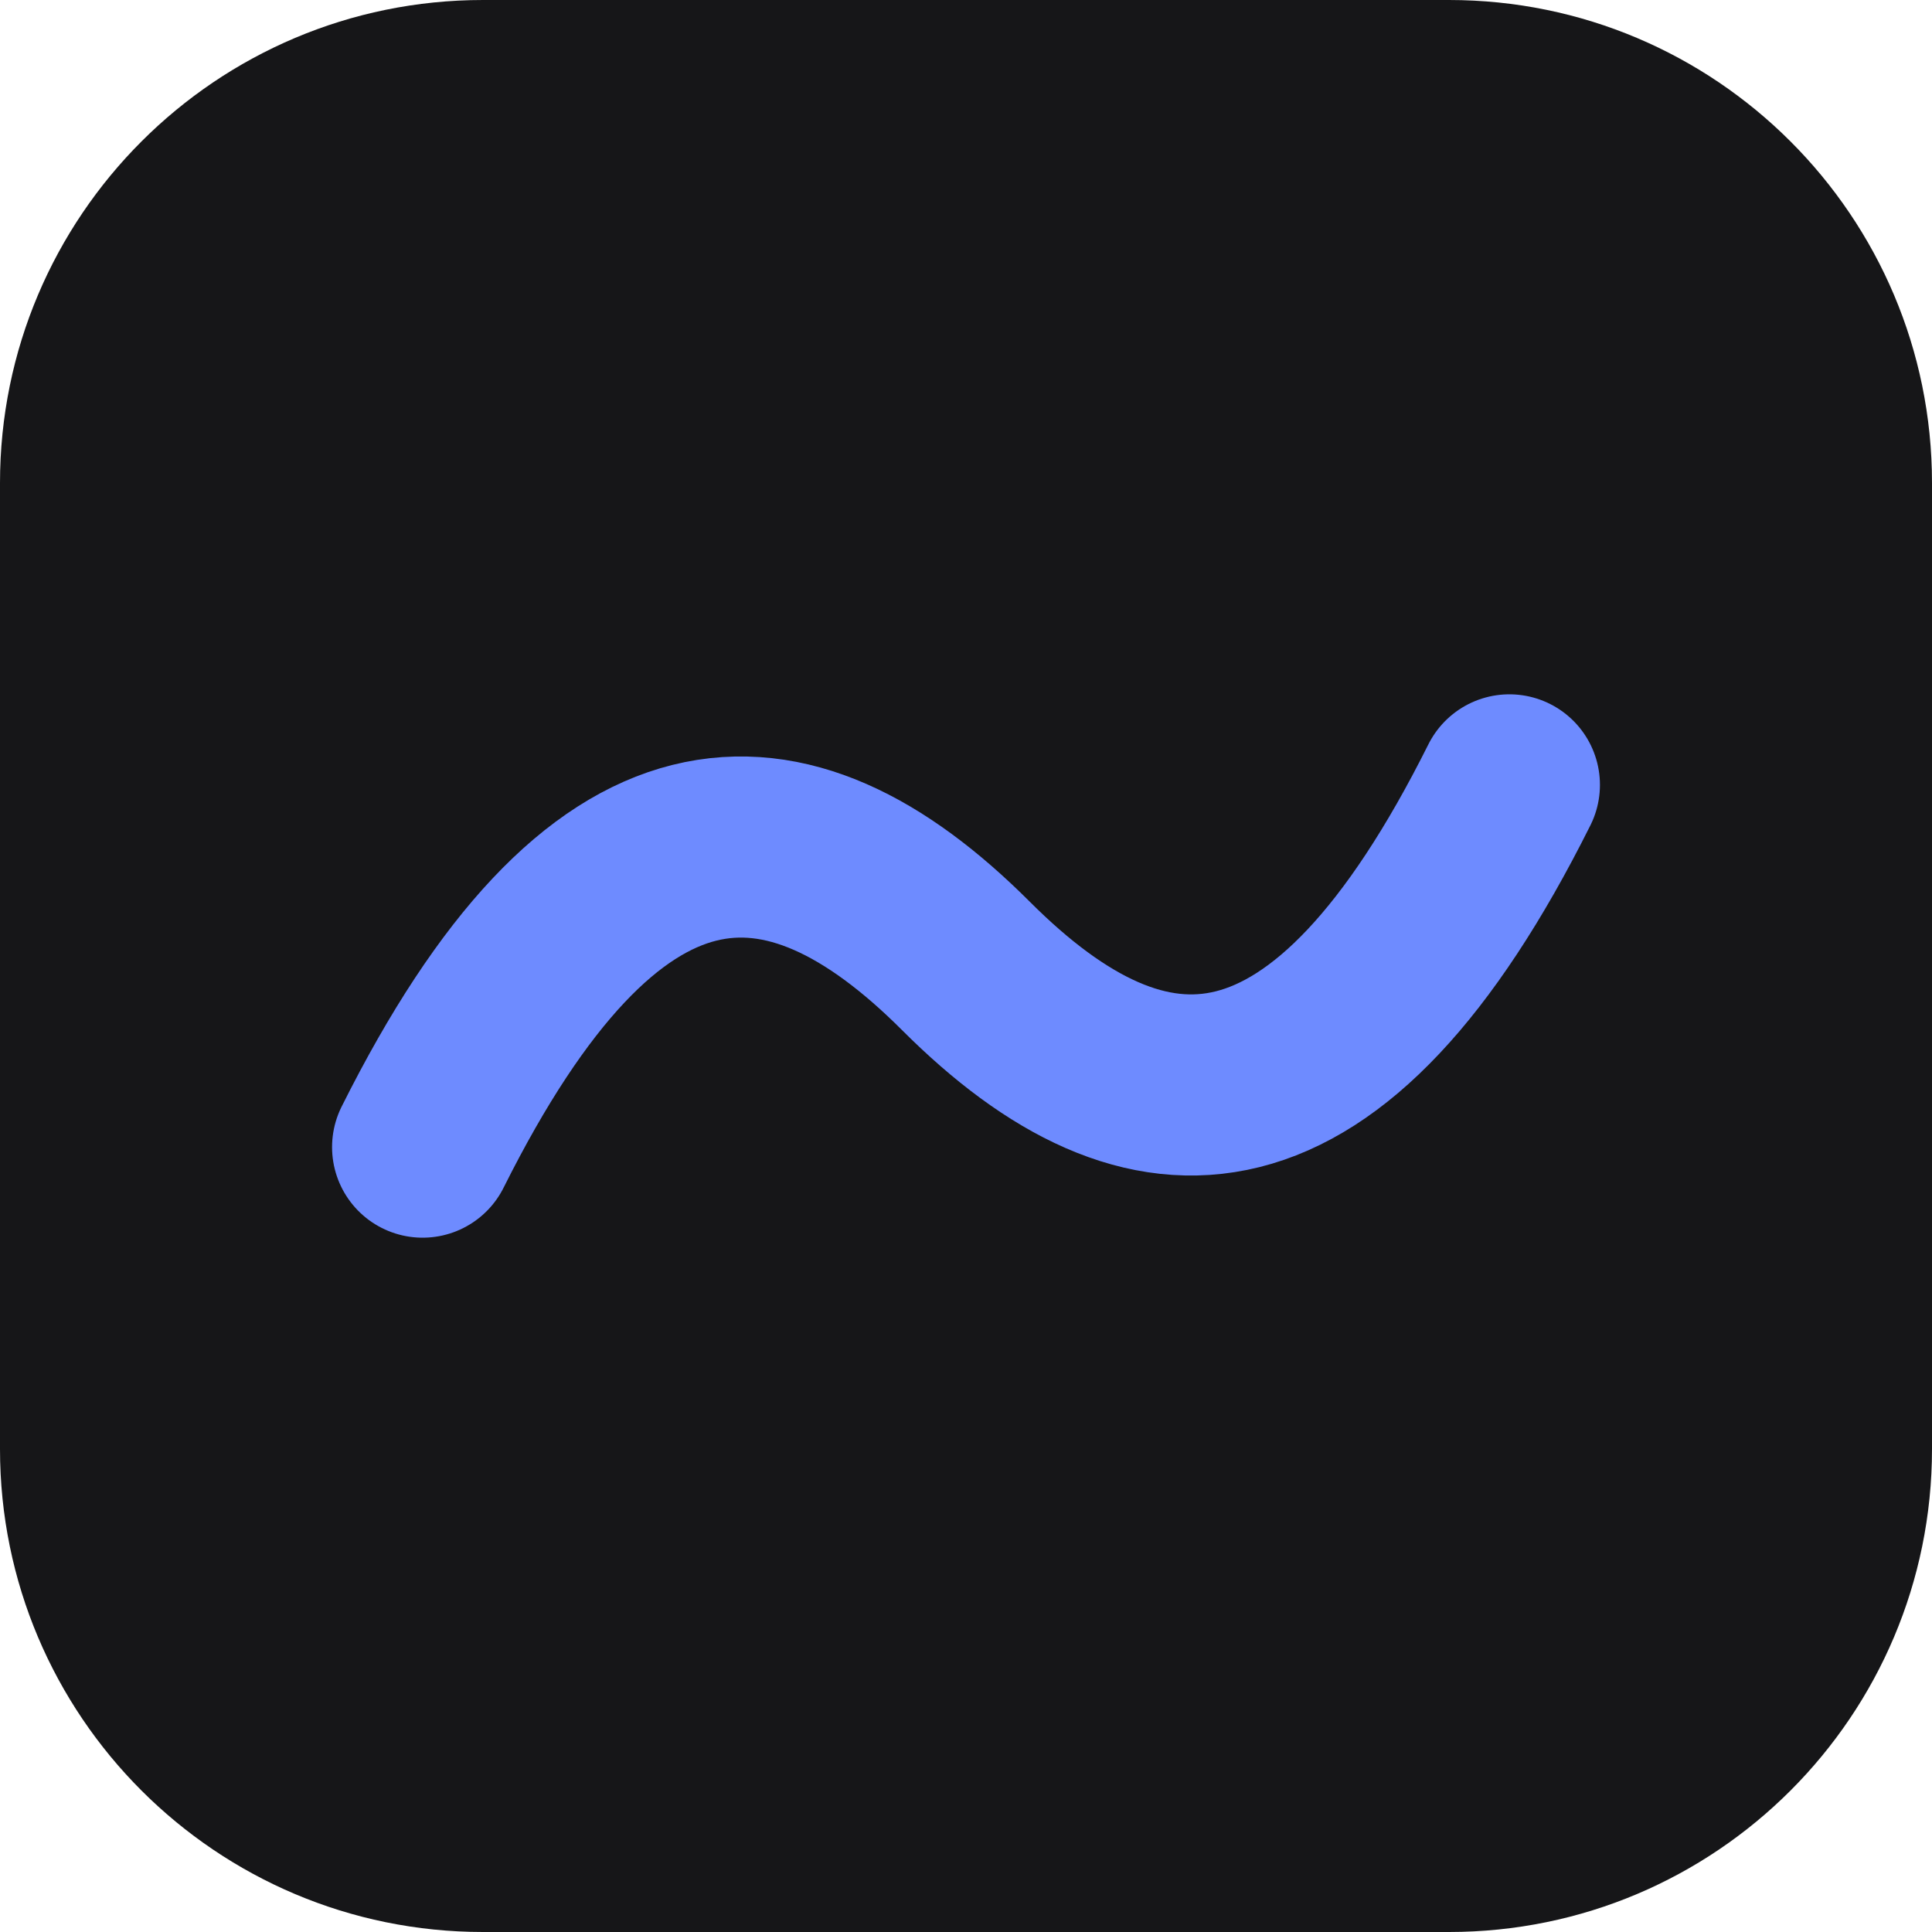
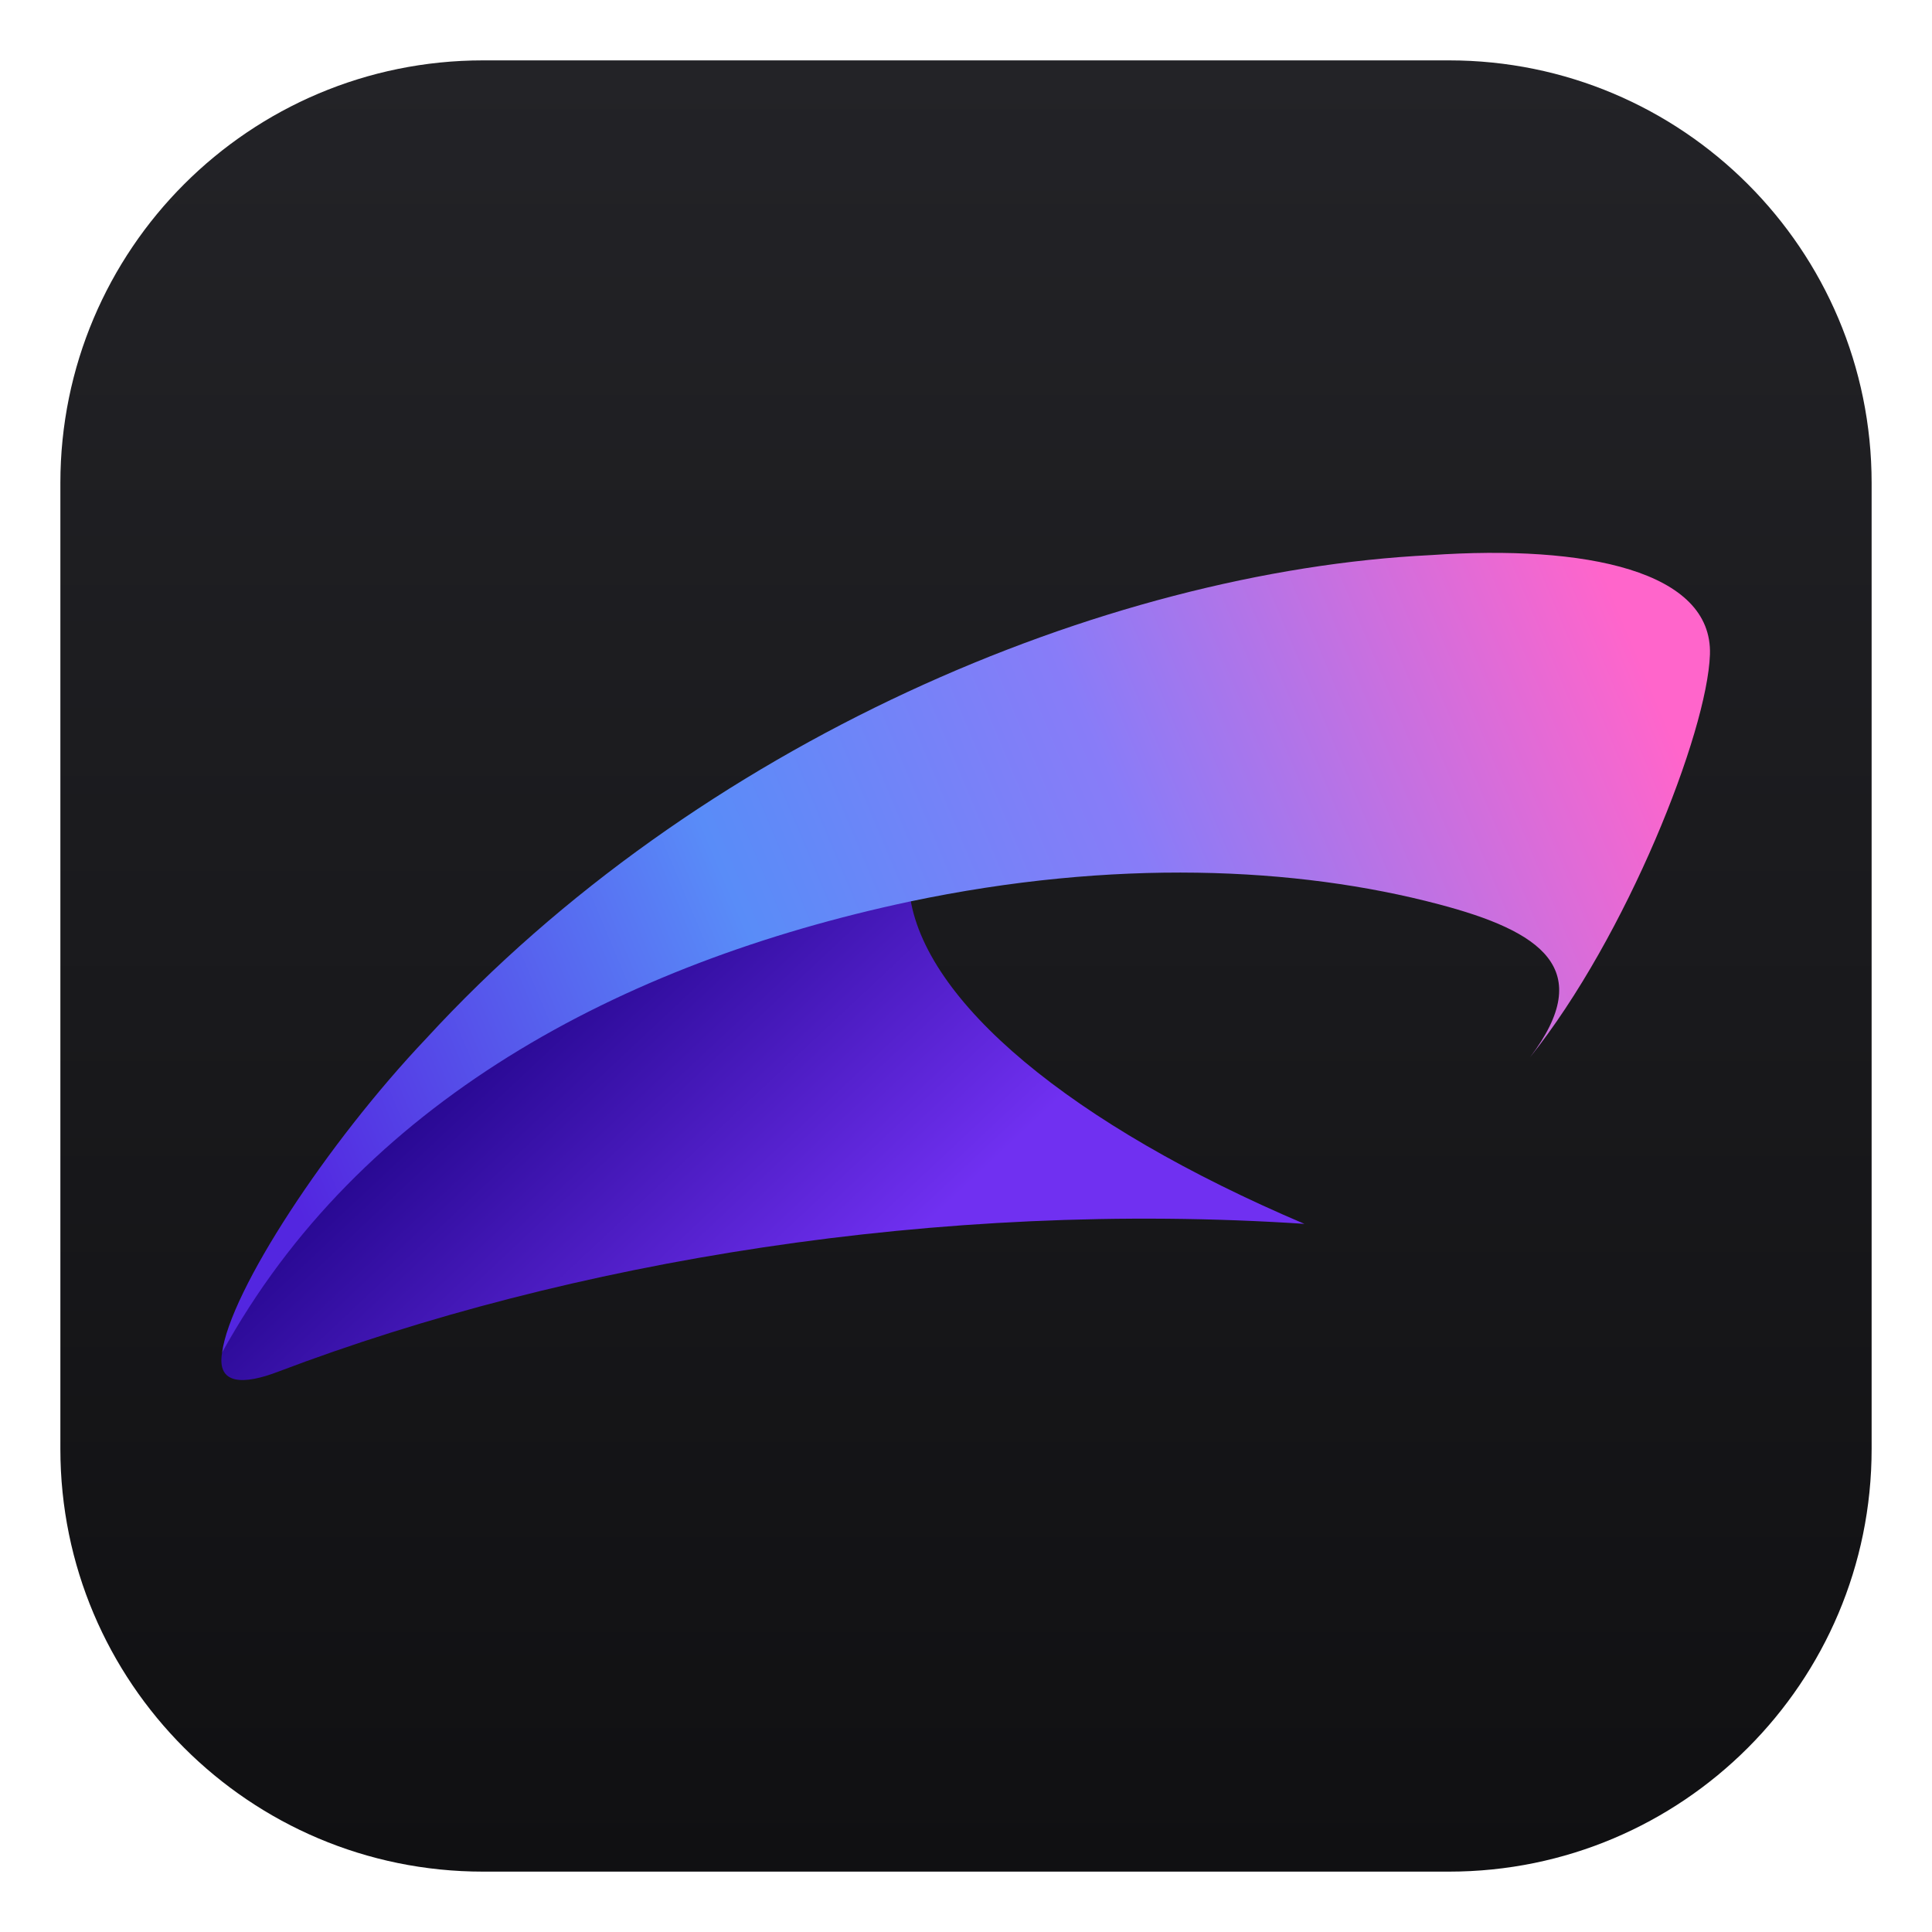
- <svg xmlns="http://www.w3.org/2000/svg" viewBox="0 0 32 32">
-   <rect width="32" height="32" rx="8" fill="#161618" />
-   <path d="M7 19c3-6 6-6 9-3s6 3 9-3" fill="none" stroke="#6e8bff" stroke-width="3" stroke-linecap="round" />
+ <svg xmlns="http://www.w3.org/2000/svg" width="32" height="32" viewBox="0 0 32 32">
+   <defs>
+     <linearGradient id="tile" x2="0" y2="1">
+       <stop stop-color="#232327" />
+       <stop offset="1" stop-color="#101012" />
+     </linearGradient>
+   </defs>
+   <rect x="1" y="1" width="30" height="30" rx="7" fill="url(#tile)" />
+   <svg x="3.5" y="8.972" width="25" height="14.057" viewBox="172 276 562 316">
+     <defs>
+       <linearGradient id="sweep" x1="202" y1="519" x2="700" y2="310" gradientUnits="userSpaceOnUse">
+         <stop stop-color="#5326e0" />
+         <stop offset=".36" stop-color="#598cf8" />
+         <stop offset=".63" stop-color="#887cf8" />
+         <stop offset="1" stop-color="#ff65cb" />
+       </linearGradient>
+       <linearGradient id="fold" x1="303" y1="441" x2="411" y2="556" gradientUnits="userSpaceOnUse">
+         <stop stop-color="#290994" />
+         <stop offset="1" stop-color="#7030f1" />
+       </linearGradient>
+     </defs>
+     <path fill="url(#fold)" d="M176 578C227 482 324 428 432 407C437 447 492 493 579 530C443 521 305 544 197 585C184 590 174 590 176 578Z" />
+     <path fill="url(#sweep)" d="M176 578C179 555 215 500 252 461C353 351 504 287 626 281C684 277 731 287 730 318C729 347 699 423 663 468C688 435 667 421 629 411C576 397 508 394 432 410C324 433 227 485 176 578Z" />
+   </svg>
</svg>
